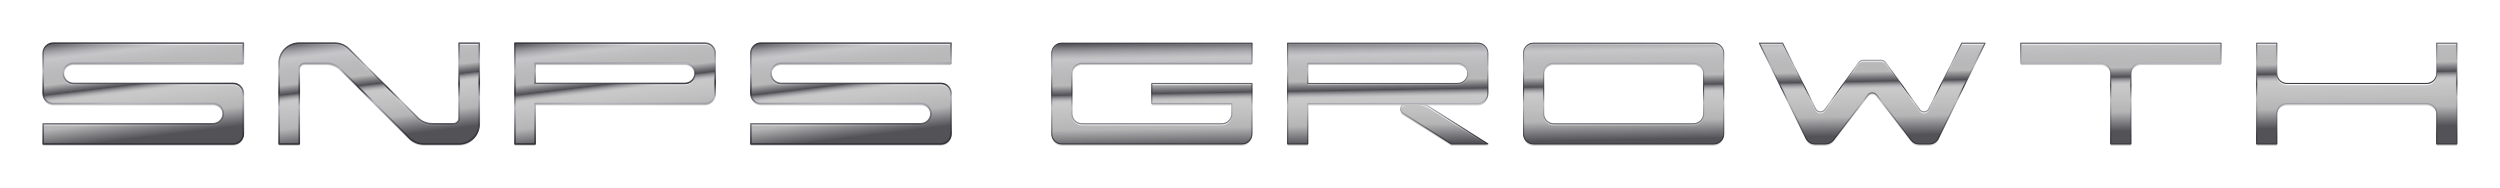
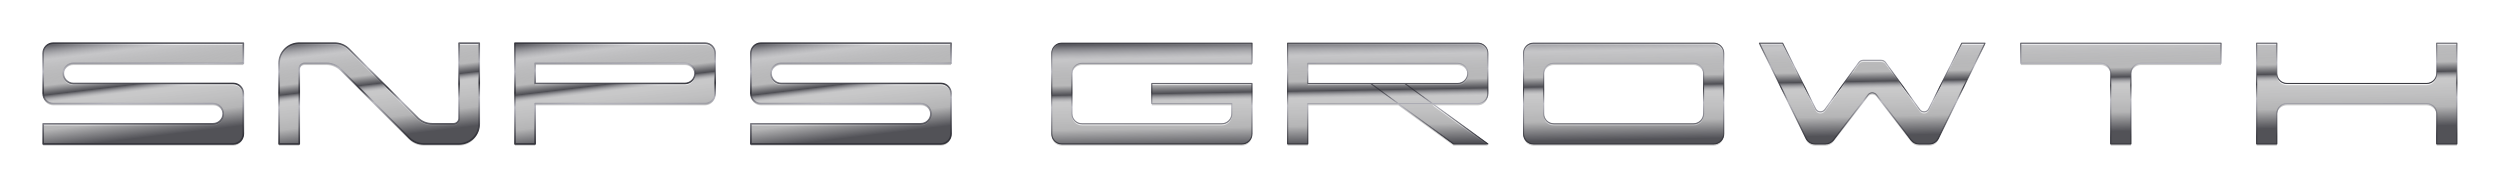
<svg xmlns="http://www.w3.org/2000/svg" width="1737.070" height="130" viewBox="0 0 1737.070 130">
  <defs>
    <linearGradient id="si-silver" x1="0" y1="0" x2=".18" y2="1">
      <stop stop-color="#fafafa" />
      <stop offset=".18" stop-color="#77777c" />
      <stop offset=".41" stop-color="#f8f8fa" />
      <stop offset=".49" stop-color="#68686e" />
      <stop offset=".7" stop-color="#dfdfe2" />
      <stop offset="1" stop-color="#b2b2b8" />
    </linearGradient>
    <linearGradient id="si-glass" x1="0" y1="0" x2=".24" y2="1">
      <stop stop-color="#33333a" stop-opacity=".92" />
      <stop offset=".16" stop-color="#b8b8c0" stop-opacity=".26" />
      <stop offset=".4" stop-color="#33333a" stop-opacity=".12" />
      <stop offset=".49" stop-color="#33333a" stop-opacity=".82" />
      <stop offset=".56" stop-color="#b8b8c0" stop-opacity=".1" />
      <stop offset=".82" stop-color="#33333a" stop-opacity=".15" />
      <stop offset="1" stop-color="#33333a" stop-opacity=".8" />
    </linearGradient>
    <linearGradient id="si-frost" x2=".8" y2="1">
      <stop stop-color="#33333a" stop-opacity=".85" />
      <stop offset="1" stop-color="#b8b8c0" stop-opacity=".5" />
    </linearGradient>
    <linearGradient id="si-edge" x2=".1" y2="1">
      <stop stop-color="#33333a" />
      <stop offset=".28" stop-color="#b8b8c0" />
      <stop offset=".49" stop-color="#33333a" />
      <stop offset=".63" stop-color="#b8b8c0" />
      <stop offset="1" stop-color="#33333a" />
    </linearGradient>
  </defs>
  <g transform="translate(0 1.2)" fill="#111111" opacity=".22">
    <g transform="translate(30 30)">
      <g transform="scale(1.492537) translate(-33.28 -33.28)">
        <path d="M117.08,42.66h9.38v-9.38H37.97c-2.59,0-4.69,2.1-4.69,4.69v18.76c0,2.59,2.1,4.69,4.69,4.69h4.69s69.73,0,69.73,0c2.59,0,4.69,2.1,4.69,4.69h0c0,2.59-2.1,4.69-4.69,4.69H42.66s-9.38,0-9.38,0v9.38h88.49c2.59,0,4.69-2.1,4.69-4.69v-18.76c0-2.59-2.1-4.69-4.69-4.69h-4.69s-69.73,0-69.73,0c-2.59,0-4.69-2.1-4.69-4.69h0c0-2.59,2.1-4.69,4.69-4.69h69.73Z" />
        <path d="M226.9,33.28v34.98c0,1.4-1.14,2.54-2.54,2.54h-10.08c-2.49,0-4.87-.99-6.63-2.75l-6.63-6.63-6.64-6.63-12.13-12.13h0l-6.63-6.63c-1.76-1.76-4.14-2.75-6.63-2.75h-9.37s-7.13,0-7.13,0h0c-5.18,0-9.38,4.2-9.38,9.38h0s0,0,0,0v37.52h9.38v-34.98c0-1.4,1.14-2.54,2.54-2.54h10.09c2.49,0,4.87.99,6.63,2.75l16.01,16.01,6.63,6.64,2.74,2.74,6.63,6.63c1.76,1.76,4.14,2.75,6.63,2.75h9.39s7.12,0,7.12,0h0c5.18,0,9.38-4.2,9.38-9.38h0v-37.52h-9.38Z" />
        <path d="M252.92,33.28v46.9h9.38v-18.76h79.11c2.59,0,4.69-2.1,4.69-4.69v-18.76c0-2.59-2.1-4.69-4.69-4.69h-88.49ZM332.03,52.04h-69.73v-9.38h69.73c2.59,0,4.69,2.1,4.69,4.69h0c0,2.59-2.1,4.69-4.69,4.69Z" />
        <path d="M372.12,47.35h0c0,2.59,2.1,4.69,4.69,4.69h74.42c2.59,0,4.69,2.1,4.69,4.69v18.76c0,2.59-2.1,4.69-4.69,4.69h-88.49v-9.38h79.11c2.59,0,4.69-2.1,4.69-4.69h0c0-2.59-2.1-4.69-4.69-4.69h-74.42c-2.59,0-4.69-2.1-4.69-4.69v-18.76c0-2.59,2.1-4.69,4.69-4.69h88.49v9.38h-79.11c-2.59,0-4.69,2.1-4.69,4.69Z" />
      </g>
-       <path d="M139.1 0.0H7.0C3.1 0.0 0.0 3.1 0.0 7.0V63.0C0.0 66.9 3.1 70.0 7.0 70.0H132.1C135.9 70.0 139.1 66.9 139.1 63.0V28.0H69.5V42.0H125.1V49.0C125.1 52.9 121.9 56.0 118.1 56.0H21.0C17.1 56.0 14.0 52.9 14.0 49.0V21.0C14.0 17.1 17.1 14.0 21.0 14.0H139.1V0.0ZM163.9 0.0V70.0H177.9V42.0H296.0C299.8 42.0 303.0 38.9 303.0 35.0V7.0C303.0 3.1 299.8 0.0 296.0 0.0H163.9ZM282.0 28.0H177.9V14.0H282.0C285.8 14.0 289.0 17.1 289.0 21.0C289.0 24.9 285.8 28.0 282.0 28.0ZM244.2 48.8 277.6 70.0H303.0L262.2 44.2C260.0 42.8 257.4 42.0 254.7 42.0H246.1C242.4 42.0 241.0 46.8 244.2 48.8ZM327.8 7.0C327.8 3.1 330.9 0.0 334.8 0.0H459.9C463.7 0.0 466.9 3.1 466.9 7.0V63.0C466.9 66.9 463.7 70.0 459.9 70.0H334.8C330.9 70.0 327.8 66.9 327.8 63.0V7.0ZM341.8 21.0V49.0C341.8 52.9 344.9 56.0 348.8 56.0H445.9C449.7 56.0 452.9 52.9 452.9 49.0V21.0C452.9 17.1 449.7 14.0 445.9 14.0H348.8C344.9 14.0 341.8 17.1 341.8 21.0ZM491.7 0.0H507.8L530.7 45.6C532.0 48.2 535.5 48.4 537.2 46.1L560.7 13.5C561.4 12.5 562.6 11.9 563.8 11.9H576.3C577.5 11.9 578.7 12.5 579.4 13.5L603.0 46.1C604.6 48.4 608.2 48.2 609.4 45.6L632.3 0.0H648.4L616.0 66.1C614.8 68.5 612.4 70.0 609.7 70.0H602.6C600.4 70.0 598.4 69.0 597.1 67.3L573.1 36.0C571.5 34.0 568.6 34.0 567.1 36.0L543.1 67.3C541.7 69.0 539.7 70.0 537.5 70.0H530.4C527.7 70.0 525.3 68.5 524.1 66.1L491.7 0.0ZM673.3 0.0H812.4V14.0H756.8C753 14.0 749.8 17.1 749.8 21.0V70.0H735.8V21.0C735.8 17.1 732.7 14.0 728.8 14.0H673.3V0.0ZM837.2 0.0H851.2V21.0C851.2 24.9 854.3 28.0 858.2 28.0H955.3C959.1 28.0 962.3 24.9 962.3 21.0V0.0H976.3V70.0H962.3V49.0C962.3 45.1 959.1 42.0 955.3 42.0H858.2C854.3 42.0 851.2 45.1 851.2 49.0V70.0H837.2V0.0Z" transform="translate(700.806 0)" />
+       <path d="M139.1 0.0H7.0C3.1 0.0 0.0 3.1 0.0 7.0V63.0C0.0 66.9 3.1 70.0 7.0 70.0H132.1C135.9 70.0 139.1 66.9 139.1 63.0V28.0H69.5V42.0H125.1V49.0C125.1 52.9 121.9 56.0 118.1 56.0H21.0C17.1 56.0 14.0 52.9 14.0 49.0V21.0C14.0 17.1 17.1 14.0 21.0 14.0H139.1V0.0ZM163.9 0.0V70.0H177.9V42.0H296.0C299.8 42.0 303.0 38.9 303.0 35.0V7.0C303.0 3.1 299.8 0.0 296.0 0.0H163.9ZM282.0 28.0H177.9V14.0H282.0C285.8 14.0 289.0 17.1 289.0 21.0C289.0 24.9 285.8 28.0 282.0 28.0ZM221.6 28.0 279.2 70.0H303.0L245.3 28.0H221.6ZM327.8 7.0C327.8 3.1 330.9 0.0 334.8 0.0H459.9C463.7 0.0 466.9 3.1 466.9 7.0V63.0C466.9 66.9 463.7 70.0 459.9 70.0H334.8C330.9 70.0 327.8 66.9 327.8 63.0V7.0ZM341.8 21.0V49.0C341.8 52.9 344.9 56.0 348.8 56.0H445.9C449.7 56.0 452.9 52.9 452.9 49.0V21.0C452.9 17.1 449.7 14.0 445.9 14.0H348.8C344.9 14.0 341.8 17.1 341.8 21.0ZM491.7 0.0H507.8L530.7 45.6C532.0 48.2 535.5 48.4 537.2 46.1L560.7 13.5C561.4 12.5 562.6 11.9 563.8 11.9H576.3C577.5 11.9 578.7 12.5 579.4 13.5L603.0 46.1C604.6 48.4 608.2 48.2 609.4 45.6L632.3 0.0H648.4L616.0 66.1C614.8 68.5 612.4 70.0 609.7 70.0H602.6C600.4 70.0 598.4 69.0 597.1 67.3L573.1 36.0C571.5 34.0 568.6 34.0 567.1 36.0L543.1 67.3C541.7 69.0 539.7 70.0 537.5 70.0H530.4C527.7 70.0 525.3 68.5 524.1 66.1L491.7 0.0ZM673.3 0.0H812.4V14.0H756.8C753 14.0 749.8 17.1 749.8 21.0V70.0H735.8V21.0C735.8 17.1 732.7 14.0 728.8 14.0H673.3V0.0ZM837.2 0.0H851.2V21.0C851.2 24.9 854.3 28.0 858.2 28.0H955.3C959.1 28.0 962.3 24.9 962.3 21.0V0.0H976.3V70.0H962.3V49.0C962.3 45.1 959.1 42.0 955.3 42.0H858.2C854.3 42.0 851.2 45.1 851.2 49.0V70.0H837.2V0.0Z" transform="translate(700.806 0)" />
    </g>
  </g>
  <g fill="url(#si-glass)" stroke="url(#si-edge)" stroke-width=".75" stroke-linejoin="round" paint-order="stroke fill">
    <g transform="translate(30 30)">
      <g transform="scale(1.492537) translate(-33.28 -33.28)">
        <path d="M117.08,42.66h9.38v-9.38H37.97c-2.59,0-4.69,2.1-4.69,4.69v18.76c0,2.59,2.1,4.69,4.69,4.69h4.69s69.73,0,69.73,0c2.59,0,4.69,2.1,4.69,4.69h0c0,2.59-2.1,4.69-4.69,4.69H42.66s-9.38,0-9.38,0v9.38h88.49c2.59,0,4.69-2.1,4.69-4.69v-18.76c0-2.59-2.1-4.69-4.69-4.69h-4.69s-69.73,0-69.73,0c-2.59,0-4.69-2.1-4.69-4.69h0c0-2.59,2.1-4.69,4.69-4.69h69.73Z" />
        <path d="M226.9,33.28v34.98c0,1.4-1.14,2.54-2.54,2.54h-10.08c-2.49,0-4.87-.99-6.63-2.75l-6.63-6.63-6.64-6.63-12.13-12.13h0l-6.63-6.63c-1.76-1.76-4.14-2.75-6.63-2.75h-9.37s-7.13,0-7.13,0h0c-5.18,0-9.38,4.2-9.38,9.38h0s0,0,0,0v37.52h9.38v-34.98c0-1.4,1.14-2.54,2.54-2.54h10.09c2.49,0,4.87.99,6.63,2.75l16.01,16.01,6.63,6.64,2.74,2.74,6.63,6.63c1.76,1.76,4.14,2.75,6.63,2.75h9.39s7.12,0,7.12,0h0c5.18,0,9.38-4.2,9.38-9.38h0v-37.52h-9.38Z" />
        <path d="M252.92,33.28v46.9h9.38v-18.76h79.11c2.59,0,4.69-2.1,4.69-4.69v-18.76c0-2.59-2.1-4.69-4.69-4.69h-88.49ZM332.03,52.04h-69.73v-9.38h69.73c2.59,0,4.69,2.1,4.69,4.69h0c0,2.59-2.1,4.69-4.69,4.69Z" />
        <path d="M372.12,47.35h0c0,2.59,2.1,4.69,4.69,4.69h74.42c2.59,0,4.69,2.1,4.69,4.69v18.76c0,2.59-2.1,4.69-4.69,4.69h-88.49v-9.38h79.11c2.59,0,4.69-2.1,4.69-4.69h0c0-2.59-2.1-4.69-4.69-4.69h-74.42c-2.59,0-4.69-2.1-4.69-4.69v-18.76c0-2.59,2.1-4.69,4.69-4.69h88.49v9.38h-79.11c-2.59,0-4.69,2.1-4.69,4.69Z" />
      </g>
-       <path d="M139.1 0.0H7.0C3.1 0.0 0.0 3.1 0.0 7.0V63.0C0.0 66.9 3.1 70.0 7.0 70.0H132.1C135.9 70.0 139.1 66.9 139.1 63.0V28.0H69.5V42.0H125.1V49.0C125.1 52.9 121.9 56.0 118.1 56.0H21.0C17.1 56.0 14.0 52.9 14.0 49.0V21.0C14.0 17.1 17.1 14.0 21.0 14.0H139.1V0.0ZM163.9 0.0V70.0H177.9V42.0H296.0C299.8 42.0 303.0 38.9 303.0 35.0V7.0C303.0 3.1 299.8 0.0 296.0 0.0H163.9ZM282.0 28.0H177.9V14.0H282.0C285.8 14.0 289.0 17.1 289.0 21.0C289.0 24.9 285.8 28.0 282.0 28.0ZM244.2 48.8 277.6 70.0H303.0L262.2 44.2C260.0 42.8 257.4 42.0 254.7 42.0H246.1C242.4 42.0 241.0 46.8 244.2 48.8ZM327.8 7.0C327.8 3.1 330.9 0.0 334.8 0.0H459.9C463.7 0.0 466.9 3.1 466.9 7.0V63.0C466.9 66.9 463.7 70.0 459.9 70.0H334.8C330.9 70.0 327.8 66.9 327.8 63.0V7.0ZM341.8 21.0V49.0C341.8 52.9 344.9 56.0 348.8 56.0H445.9C449.7 56.0 452.9 52.9 452.9 49.0V21.0C452.9 17.1 449.7 14.0 445.9 14.0H348.8C344.9 14.0 341.8 17.1 341.8 21.0ZM491.7 0.0H507.8L530.7 45.6C532.0 48.2 535.5 48.4 537.2 46.1L560.7 13.5C561.4 12.5 562.6 11.9 563.8 11.9H576.3C577.5 11.9 578.7 12.5 579.4 13.5L603.0 46.1C604.6 48.4 608.2 48.2 609.4 45.6L632.3 0.0H648.4L616.0 66.1C614.8 68.5 612.4 70.0 609.7 70.0H602.6C600.4 70.0 598.4 69.0 597.1 67.3L573.1 36.0C571.5 34.0 568.6 34.0 567.1 36.0L543.1 67.3C541.7 69.0 539.7 70.0 537.5 70.0H530.4C527.7 70.0 525.3 68.5 524.1 66.1L491.7 0.0ZM673.3 0.0H812.4V14.0H756.8C753 14.0 749.8 17.1 749.8 21.0V70.0H735.8V21.0C735.8 17.1 732.7 14.0 728.8 14.0H673.3V0.0ZM837.2 0.0H851.2V21.0C851.2 24.9 854.3 28.0 858.2 28.0H955.3C959.1 28.0 962.3 24.9 962.3 21.0V0.0H976.3V70.0H962.3V49.0C962.3 45.1 959.1 42.0 955.3 42.0H858.2C854.3 42.0 851.2 45.1 851.2 49.0V70.0H837.2V0.0Z" transform="translate(700.806 0)" />
+       <path d="M139.1 0.0H7.0C3.1 0.0 0.0 3.1 0.0 7.0V63.0C0.0 66.9 3.1 70.0 7.0 70.0H132.1C135.9 70.0 139.1 66.9 139.1 63.0V28.0H69.5V42.0H125.1V49.0C125.1 52.9 121.9 56.0 118.1 56.0H21.0C17.1 56.0 14.0 52.9 14.0 49.0V21.0C14.0 17.1 17.1 14.0 21.0 14.0H139.1V0.0ZM163.9 0.0V70.0H177.9V42.0H296.0C299.8 42.0 303.0 38.9 303.0 35.0V7.0C303.0 3.1 299.8 0.0 296.0 0.0H163.9ZM282.0 28.0H177.9V14.0H282.0C285.8 14.0 289.0 17.1 289.0 21.0C289.0 24.9 285.8 28.0 282.0 28.0ZM221.6 28.0 279.2 70.0H303.0L245.3 28.0H221.6ZM327.8 7.0C327.8 3.1 330.9 0.0 334.8 0.0H459.9C463.7 0.0 466.9 3.1 466.9 7.0V63.0C466.9 66.9 463.7 70.0 459.9 70.0H334.8C330.9 70.0 327.8 66.9 327.8 63.0V7.0ZM341.8 21.0V49.0C341.8 52.9 344.9 56.0 348.8 56.0H445.9C449.7 56.0 452.9 52.9 452.9 49.0V21.0C452.9 17.1 449.7 14.0 445.9 14.0H348.8C344.9 14.0 341.8 17.1 341.8 21.0ZM491.7 0.0H507.8L530.7 45.6C532.0 48.2 535.5 48.4 537.2 46.1L560.7 13.5C561.4 12.5 562.6 11.9 563.8 11.9H576.3C577.5 11.9 578.7 12.5 579.4 13.5L603.0 46.1C604.6 48.4 608.2 48.2 609.4 45.6L632.3 0.0H648.4L616.0 66.1C614.8 68.5 612.4 70.0 609.7 70.0H602.6C600.4 70.0 598.4 69.0 597.1 67.3L573.1 36.0C571.5 34.0 568.6 34.0 567.1 36.0L543.1 67.3C541.7 69.0 539.7 70.0 537.5 70.0H530.4C527.7 70.0 525.3 68.5 524.1 66.1L491.7 0.0ZM673.3 0.0H812.4V14.0H756.8C753 14.0 749.8 17.1 749.8 21.0V70.0H735.8V21.0C735.8 17.1 732.7 14.0 728.8 14.0H673.3V0.0ZM837.2 0.0H851.2V21.0C851.2 24.9 854.3 28.0 858.2 28.0H955.3C959.1 28.0 962.3 24.9 962.3 21.0V0.0H976.3V70.0H962.3V49.0C962.3 45.1 959.1 42.0 955.3 42.0H858.2C854.3 42.0 851.2 45.1 851.2 49.0V70.0H837.2V0.0Z" transform="translate(700.806 0)" />
    </g>
  </g>
  <g fill="none" stroke="url(#si-edge)" stroke-width=".22" opacity=".9">
    <g transform="translate(30 30)">
      <g transform="scale(1.492537) translate(-33.28 -33.28)">
        <path d="M117.08,42.66h9.38v-9.38H37.97c-2.59,0-4.69,2.1-4.69,4.69v18.76c0,2.59,2.1,4.69,4.69,4.69h4.69s69.73,0,69.73,0c2.59,0,4.69,2.1,4.69,4.69h0c0,2.59-2.1,4.69-4.69,4.69H42.66s-9.38,0-9.38,0v9.38h88.49c2.59,0,4.69-2.1,4.69-4.69v-18.76c0-2.59-2.1-4.69-4.69-4.69h-4.69s-69.73,0-69.73,0c-2.59,0-4.69-2.1-4.69-4.69h0c0-2.59,2.1-4.69,4.69-4.69h69.73Z" />
        <path d="M226.9,33.28v34.98c0,1.4-1.14,2.54-2.54,2.54h-10.08c-2.49,0-4.87-.99-6.63-2.75l-6.63-6.63-6.64-6.63-12.13-12.13h0l-6.63-6.63c-1.76-1.76-4.14-2.75-6.63-2.75h-9.37s-7.13,0-7.13,0h0c-5.18,0-9.38,4.2-9.38,9.38h0s0,0,0,0v37.52h9.38v-34.98c0-1.4,1.14-2.54,2.54-2.54h10.09c2.49,0,4.87.99,6.63,2.75l16.01,16.01,6.63,6.64,2.74,2.74,6.63,6.63c1.76,1.76,4.14,2.75,6.63,2.75h9.39s7.12,0,7.12,0h0c5.18,0,9.38-4.2,9.38-9.38h0v-37.52h-9.38Z" />
        <path d="M252.92,33.28v46.9h9.38v-18.76h79.11c2.59,0,4.69-2.1,4.69-4.69v-18.76c0-2.59-2.1-4.69-4.69-4.69h-88.49ZM332.03,52.04h-69.73v-9.38h69.73c2.59,0,4.69,2.1,4.69,4.69h0c0,2.59-2.1,4.69-4.69,4.69Z" />
        <path d="M372.12,47.35h0c0,2.59,2.1,4.69,4.69,4.69h74.42c2.59,0,4.69,2.1,4.69,4.69v18.76c0,2.59-2.1,4.69-4.69,4.69h-88.49v-9.38h79.11c2.59,0,4.69-2.1,4.69-4.69h0c0-2.59-2.1-4.69-4.69-4.69h-74.42c-2.59,0-4.69-2.1-4.69-4.69v-18.76c0-2.59,2.1-4.69,4.69-4.69h88.49v9.38h-79.11c-2.59,0-4.69,2.1-4.69,4.69Z" />
      </g>
-       <path d="M139.1 0.0H7.0C3.1 0.0 0.0 3.1 0.0 7.0V63.0C0.0 66.9 3.1 70.0 7.0 70.0H132.1C135.9 70.0 139.1 66.9 139.1 63.0V28.0H69.5V42.0H125.1V49.0C125.1 52.9 121.9 56.0 118.1 56.0H21.0C17.1 56.0 14.0 52.9 14.0 49.0V21.0C14.0 17.1 17.1 14.0 21.0 14.0H139.1V0.0ZM163.9 0.0V70.0H177.9V42.0H296.0C299.8 42.0 303.0 38.9 303.0 35.0V7.0C303.0 3.1 299.8 0.0 296.0 0.0H163.9ZM282.0 28.0H177.9V14.0H282.0C285.8 14.0 289.0 17.1 289.0 21.0C289.0 24.9 285.8 28.0 282.0 28.0ZM244.2 48.8 277.6 70.0H303.0L262.2 44.2C260.0 42.8 257.4 42.0 254.7 42.0H246.1C242.4 42.0 241.0 46.8 244.2 48.8ZM327.8 7.0C327.8 3.1 330.9 0.0 334.8 0.0H459.9C463.7 0.0 466.9 3.1 466.9 7.0V63.0C466.9 66.9 463.7 70.0 459.9 70.0H334.8C330.9 70.0 327.8 66.9 327.8 63.0V7.0ZM341.8 21.0V49.0C341.8 52.9 344.9 56.0 348.8 56.0H445.9C449.7 56.0 452.9 52.9 452.9 49.0V21.0C452.9 17.1 449.7 14.0 445.9 14.0H348.8C344.9 14.0 341.8 17.1 341.8 21.0ZM491.7 0.0H507.8L530.7 45.6C532.0 48.2 535.5 48.4 537.2 46.1L560.7 13.5C561.4 12.5 562.6 11.9 563.8 11.9H576.3C577.5 11.9 578.7 12.5 579.4 13.5L603.0 46.1C604.6 48.4 608.2 48.2 609.4 45.6L632.3 0.0H648.4L616.0 66.1C614.8 68.5 612.4 70.0 609.7 70.0H602.6C600.4 70.0 598.4 69.0 597.1 67.3L573.1 36.0C571.5 34.0 568.6 34.0 567.1 36.0L543.1 67.3C541.7 69.0 539.7 70.0 537.5 70.0H530.4C527.7 70.0 525.3 68.5 524.1 66.1L491.7 0.0ZM673.3 0.0H812.4V14.0H756.8C753 14.0 749.8 17.1 749.8 21.0V70.0H735.8V21.0C735.8 17.1 732.7 14.0 728.8 14.0H673.3V0.0ZM837.2 0.0H851.2V21.0C851.2 24.9 854.3 28.0 858.2 28.0H955.3C959.1 28.0 962.3 24.9 962.3 21.0V0.0H976.3V70.0H962.3V49.0C962.3 45.1 959.1 42.0 955.3 42.0H858.2C854.3 42.0 851.2 45.1 851.2 49.0V70.0H837.2V0.0Z" transform="translate(700.806 0)" />
+       <path d="M139.1 0.0H7.0C3.1 0.0 0.0 3.1 0.0 7.0V63.0C0.0 66.9 3.1 70.0 7.0 70.0H132.1C135.9 70.0 139.1 66.9 139.1 63.0V28.0H69.5V42.0H125.1V49.0C125.1 52.9 121.9 56.0 118.1 56.0H21.0C17.1 56.0 14.0 52.9 14.0 49.0V21.0C14.0 17.1 17.1 14.0 21.0 14.0H139.1V0.0ZM163.9 0.0V70.0H177.9V42.0H296.0C299.8 42.0 303.0 38.9 303.0 35.0V7.0C303.0 3.1 299.8 0.0 296.0 0.0H163.9ZM282.0 28.0H177.9V14.0H282.0C285.8 14.0 289.0 17.1 289.0 21.0C289.0 24.9 285.8 28.0 282.0 28.0ZM221.6 28.0 279.2 70.0H303.0L245.3 28.0H221.6ZM327.8 7.0C327.8 3.1 330.9 0.0 334.8 0.0H459.9C463.7 0.0 466.9 3.1 466.9 7.0V63.0C466.9 66.9 463.7 70.0 459.9 70.0H334.8C330.9 70.0 327.8 66.9 327.8 63.0V7.0ZM341.8 21.0V49.0C341.8 52.9 344.9 56.0 348.8 56.0H445.9C449.7 56.0 452.9 52.9 452.9 49.0V21.0C452.9 17.1 449.7 14.0 445.9 14.0H348.8C344.9 14.0 341.8 17.1 341.8 21.0ZM491.7 0.0H507.8L530.7 45.6C532.0 48.2 535.5 48.4 537.2 46.1L560.7 13.5C561.4 12.5 562.6 11.9 563.8 11.9H576.3C577.5 11.9 578.7 12.5 579.4 13.5L603.0 46.1C604.6 48.4 608.2 48.2 609.4 45.6L632.3 0.0H648.4L616.0 66.1C614.8 68.5 612.4 70.0 609.7 70.0H602.6C600.4 70.0 598.4 69.0 597.1 67.3L573.1 36.0C571.5 34.0 568.6 34.0 567.1 36.0L543.1 67.3C541.7 69.0 539.7 70.0 537.5 70.0H530.4C527.7 70.0 525.3 68.5 524.1 66.1L491.7 0.0ZM673.3 0.0H812.4V14.0H756.8C753 14.0 749.8 17.1 749.8 21.0V70.0H735.8V21.0C735.8 17.1 732.7 14.0 728.8 14.0H673.3V0.0ZM837.2 0.0H851.2V21.0C851.2 24.9 854.3 28.0 858.2 28.0H955.3C959.1 28.0 962.3 24.9 962.3 21.0V0.0H976.3V70.0H962.3V49.0C962.3 45.1 959.1 42.0 955.3 42.0H858.2C854.3 42.0 851.2 45.1 851.2 49.0V70.0H837.2V0.0Z" transform="translate(700.806 0)" />
    </g>
  </g>
</svg>
